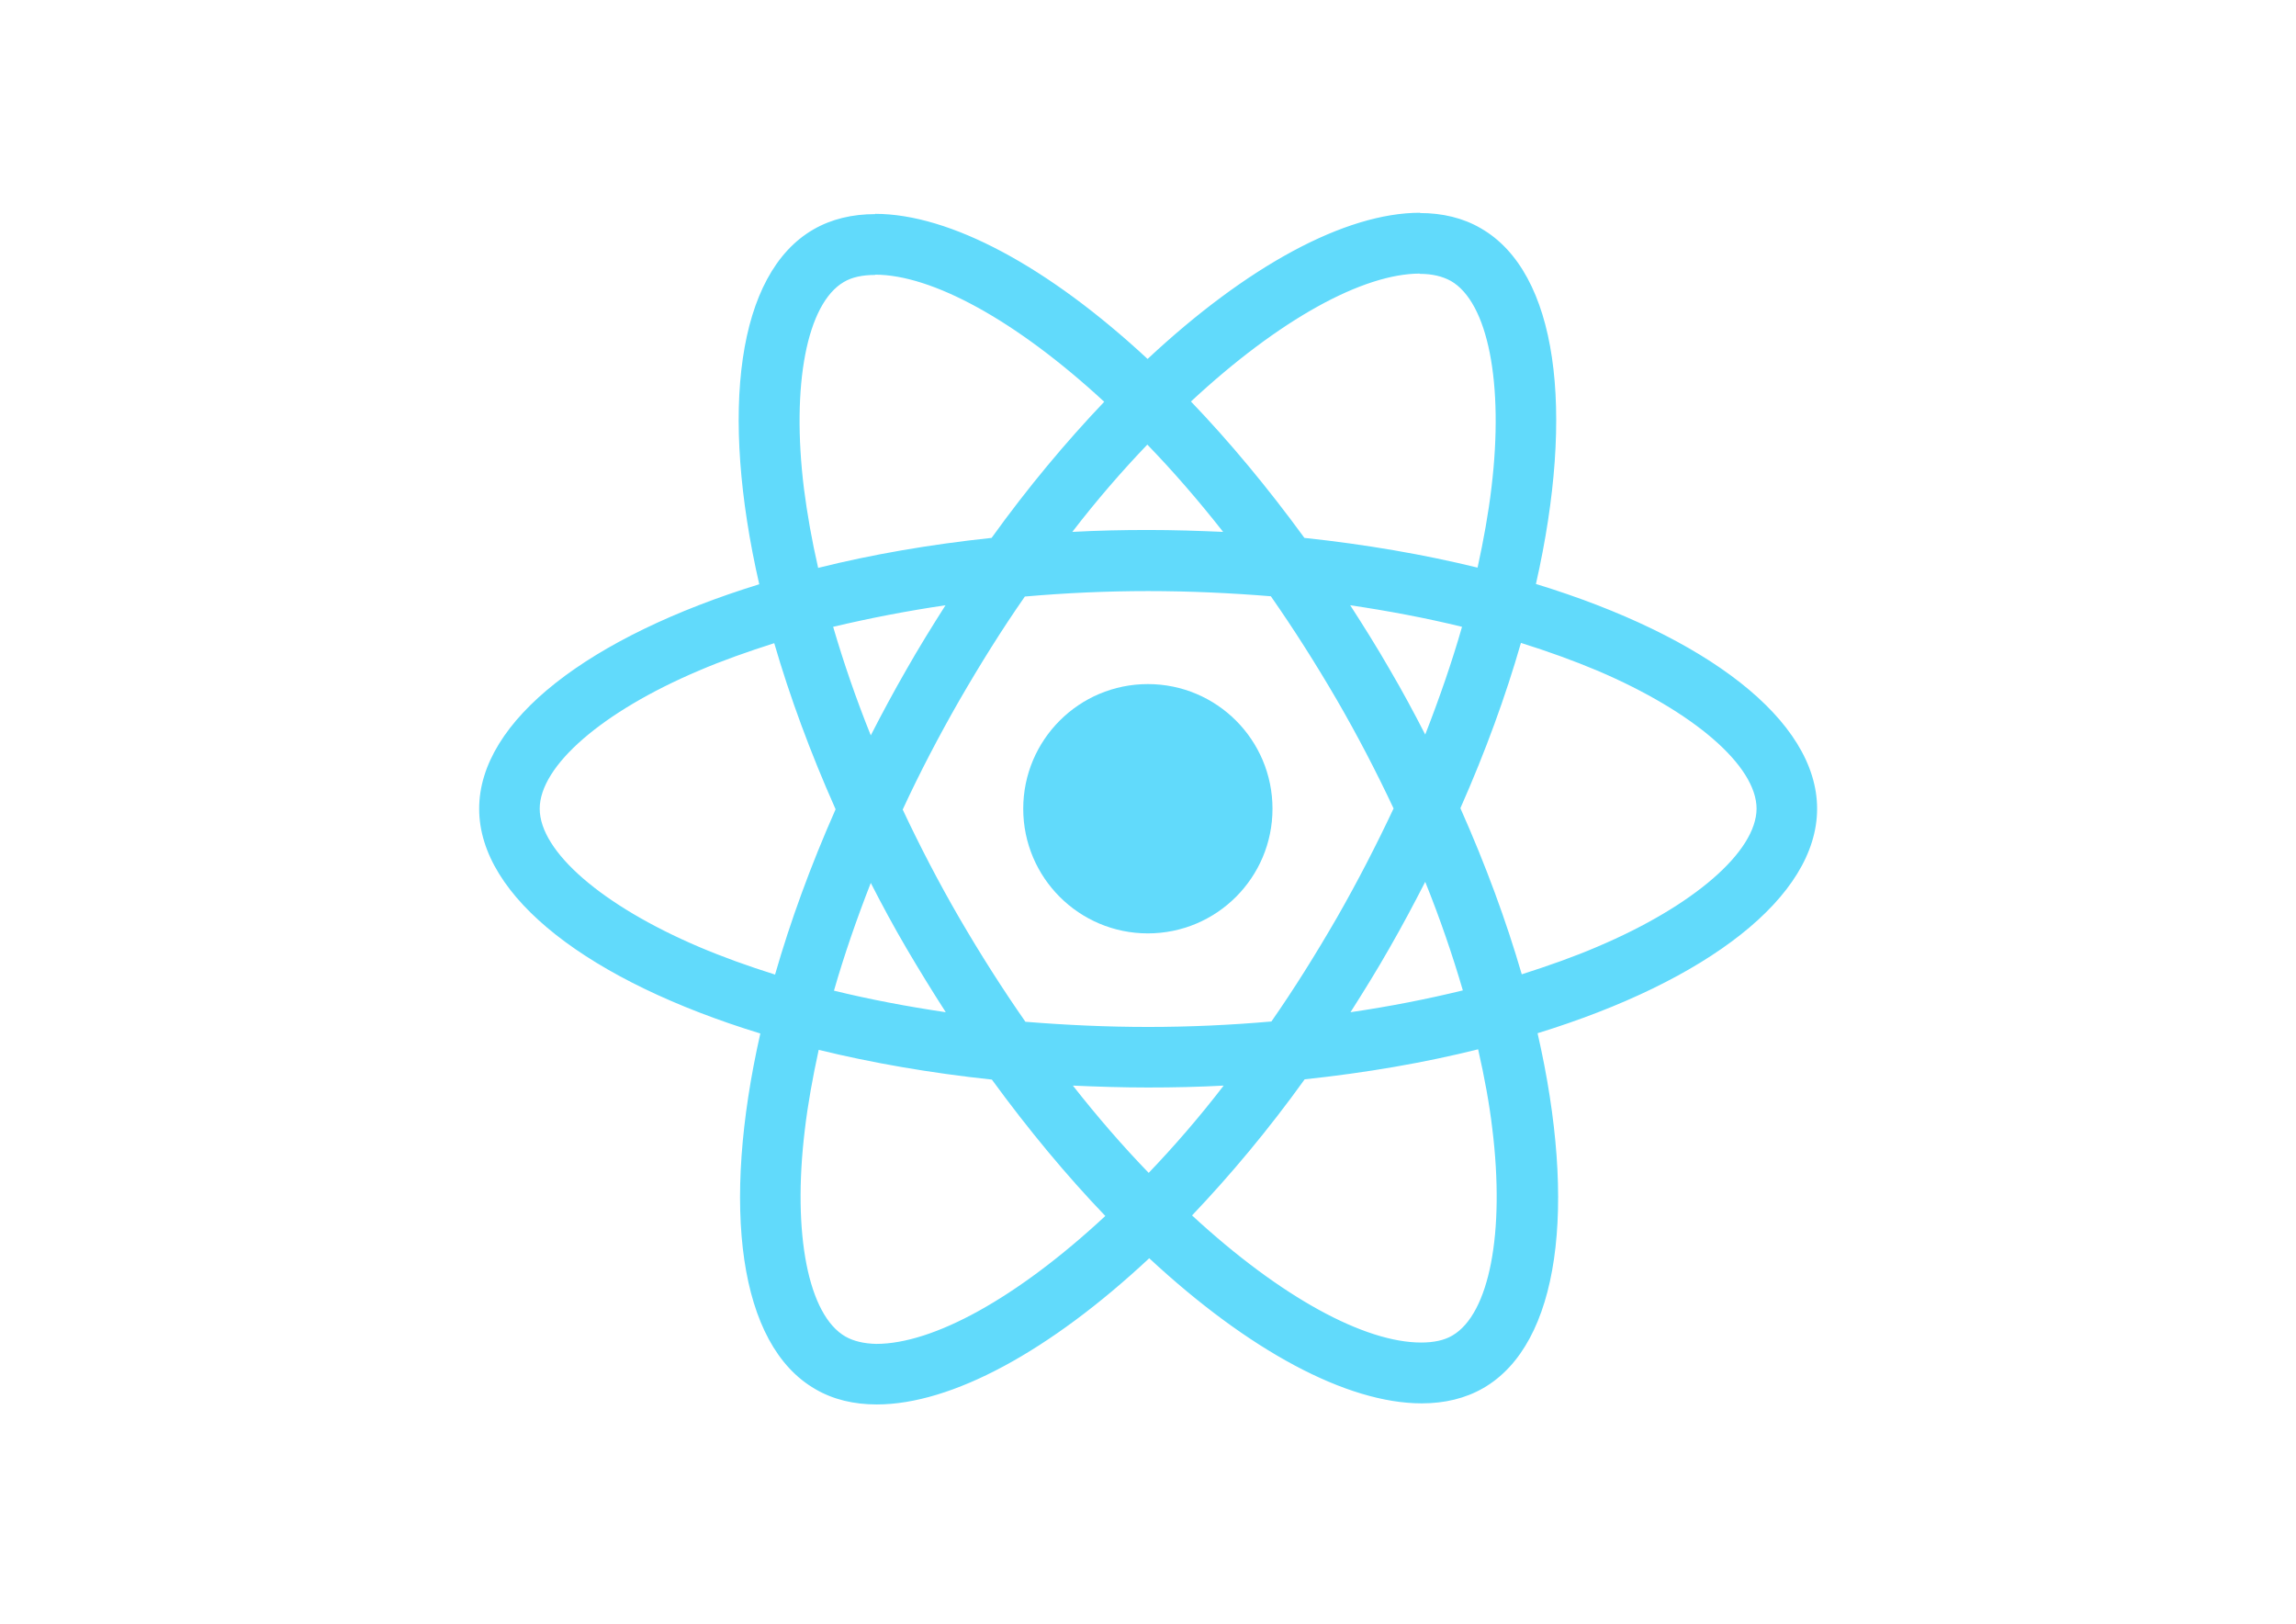
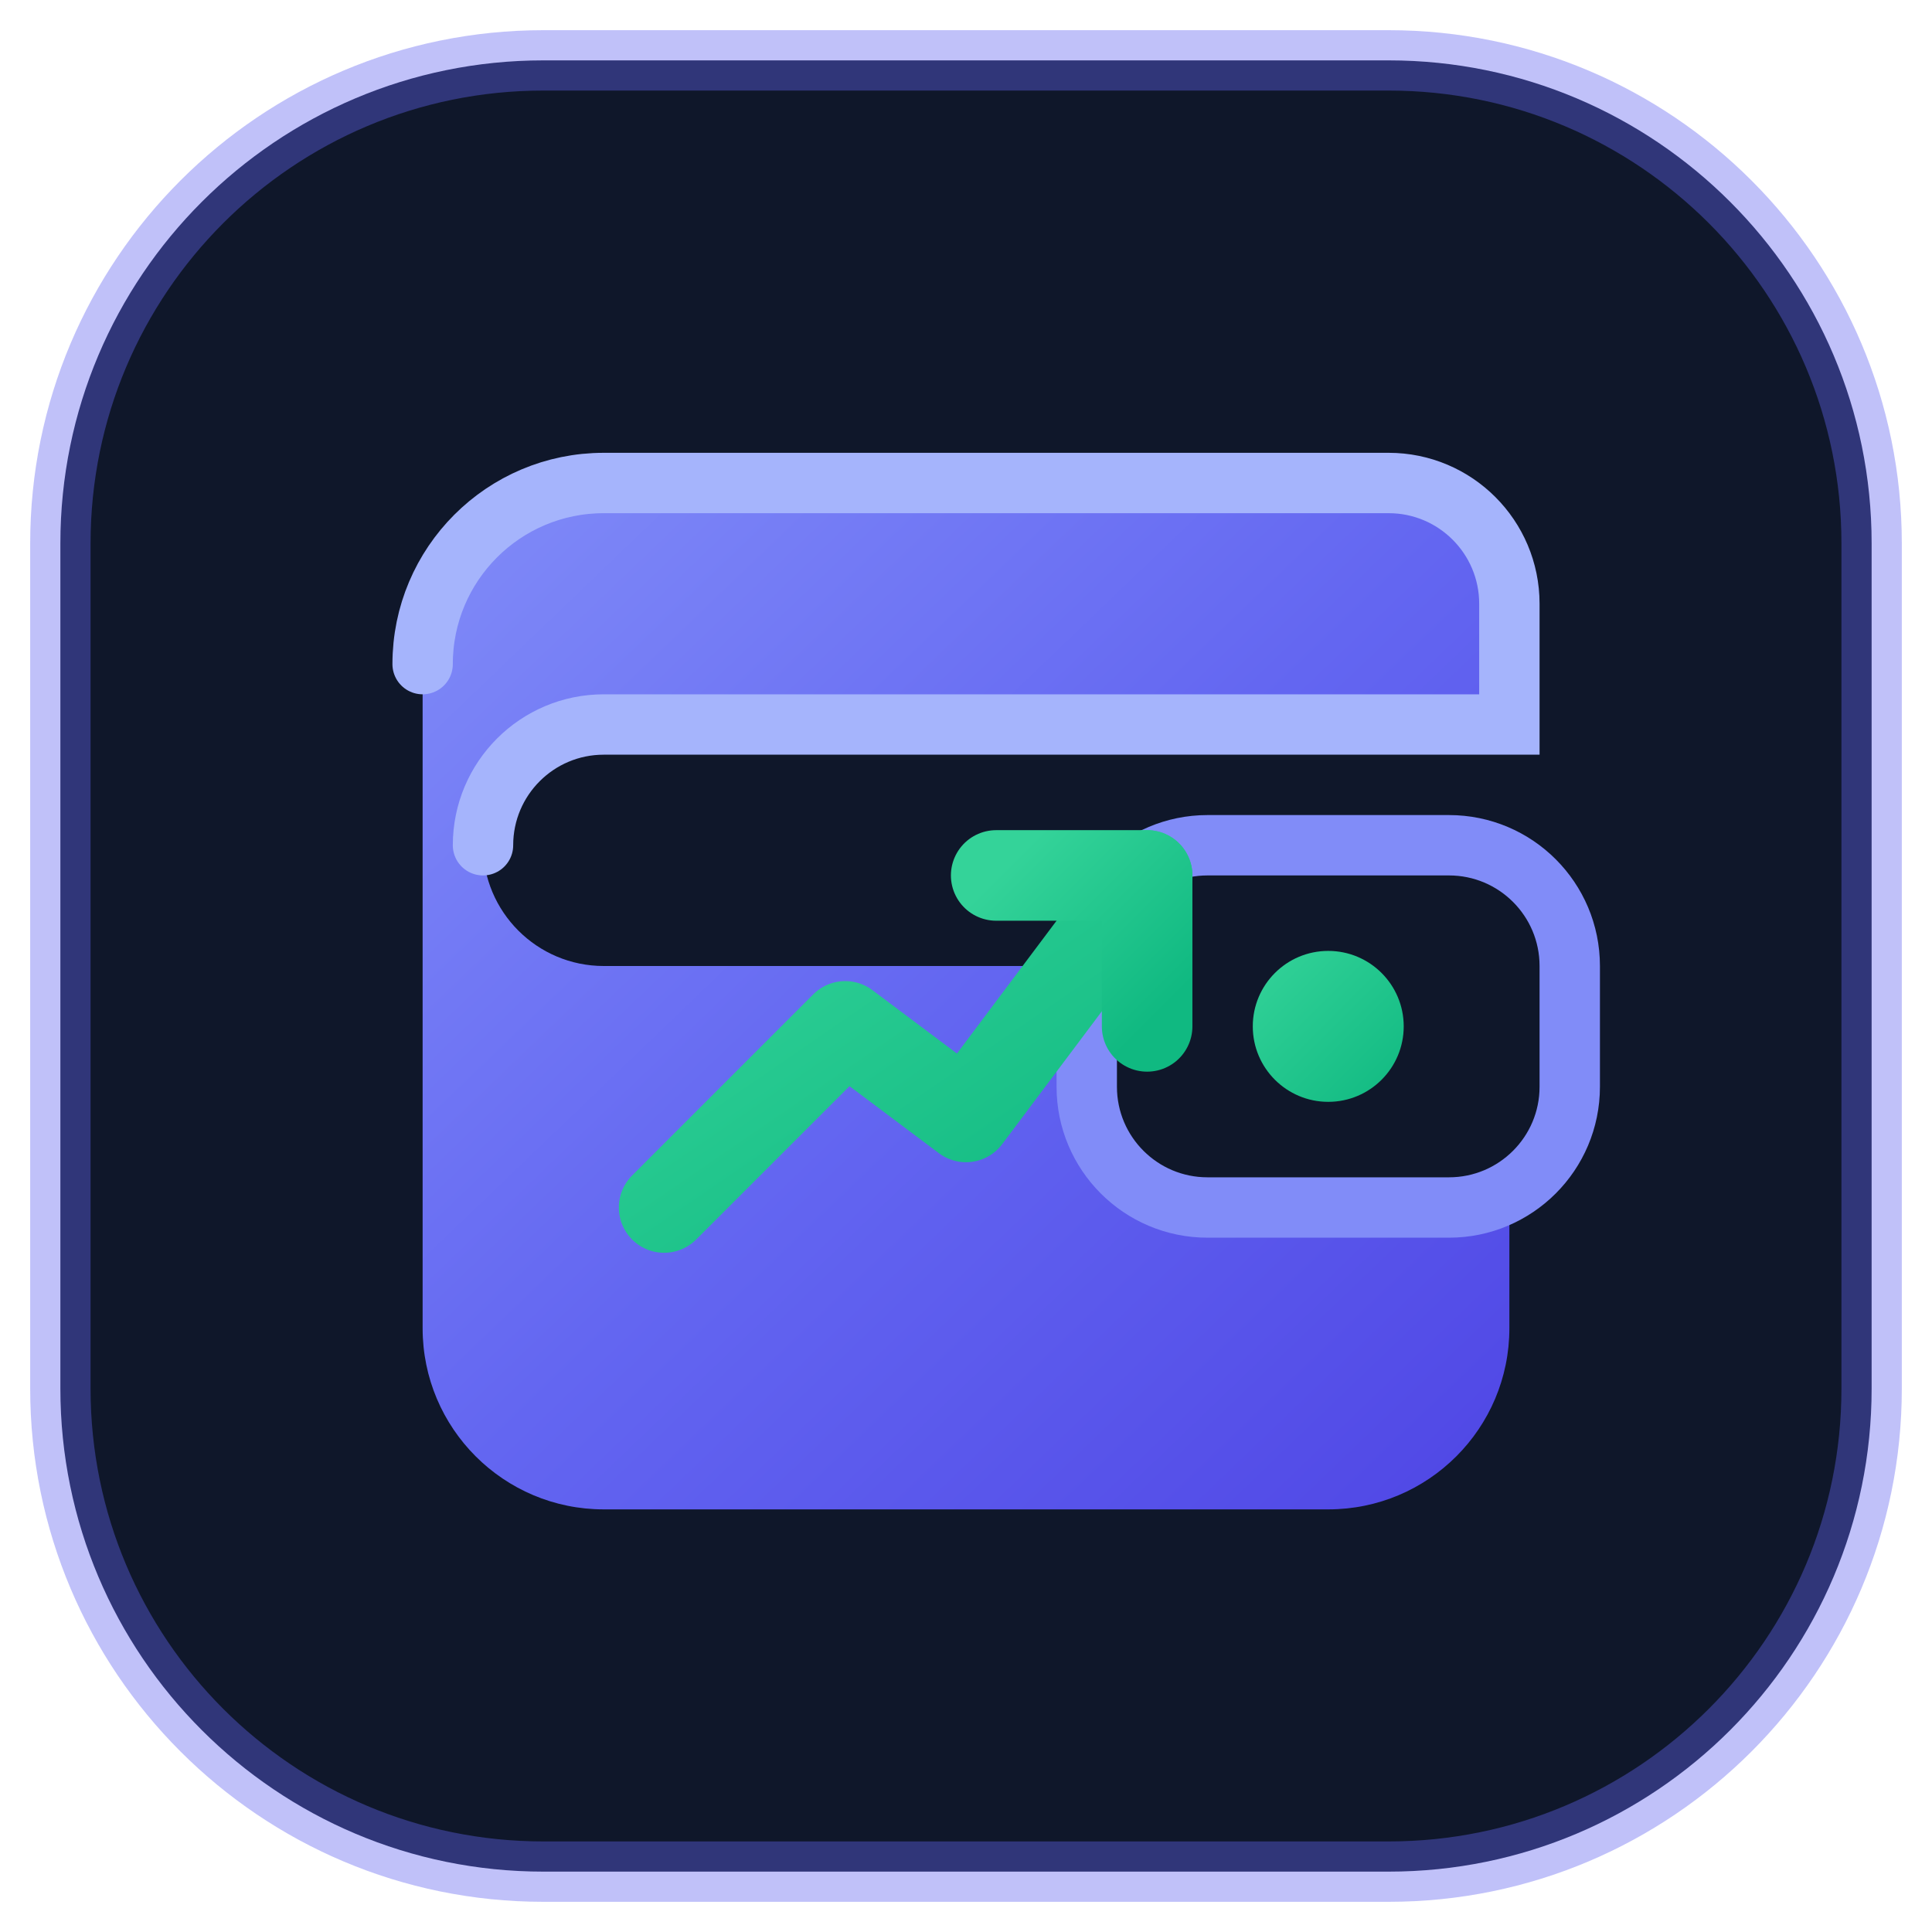
- <svg xmlns="http://www.w3.org/2000/svg" viewBox="0 0 841.9 595.3">
-   <g fill="#61DAFB">
-     <path d="M666.3 296.5c0-32.5-40.7-63.3-103.1-82.4 14.4-63.6 8-114.2-20.2-130.4-6.5-3.8-14.1-5.6-22.4-5.6v22.3c4.6 0 8.3.9 11.4 2.6 13.6 7.8 19.5 37.5 14.9 75.7-1.1 9.4-2.9 19.3-5.1 29.4-19.6-4.8-41-8.5-63.5-10.9-13.5-18.5-27.5-35.3-41.6-50 32.6-30.3 63.2-46.9 84-46.9V78c-27.5 0-63.5 19.6-99.9 53.6-36.4-33.8-72.4-53.2-99.9-53.2v22.3c20.7 0 51.4 16.5 84 46.6-14 14.7-28 31.4-41.3 49.9-22.6 2.4-44 6.1-63.6 11-2.3-10-4-19.7-5.2-29-4.7-38.2 1.1-67.9 14.6-75.8 3-1.8 6.9-2.6 11.5-2.6V78.5c-8.4 0-16 1.8-22.6 5.6-28.1 16.2-34.4 66.7-19.9 130.1-62.2 19.2-102.7 49.9-102.7 82.3 0 32.5 40.7 63.3 103.1 82.4-14.4 63.6-8 114.2 20.2 130.4 6.5 3.8 14.1 5.6 22.5 5.6 27.5 0 63.5-19.6 99.9-53.6 36.4 33.8 72.4 53.2 99.9 53.2 8.4 0 16-1.8 22.6-5.6 28.1-16.2 34.4-66.7 19.9-130.1 62-19.1 102.5-49.9 102.5-82.3zm-130.2-66.7c-3.7 12.9-8.3 26.2-13.5 39.5-4.1-8-8.4-16-13.1-24-4.6-8-9.5-15.8-14.4-23.4 14.2 2.1 27.9 4.7 41 7.9zm-45.8 106.5c-7.8 13.5-15.8 26.3-24.1 38.2-14.9 1.3-30 2-45.2 2-15.1 0-30.2-.7-45-1.9-8.3-11.9-16.4-24.6-24.2-38-7.6-13.1-14.5-26.4-20.8-39.8 6.2-13.4 13.2-26.8 20.7-39.9 7.8-13.5 15.8-26.3 24.1-38.2 14.9-1.3 30-2 45.2-2 15.1 0 30.2.7 45 1.9 8.3 11.9 16.4 24.6 24.2 38 7.6 13.1 14.5 26.4 20.8 39.8-6.3 13.4-13.2 26.8-20.7 39.9zm32.3-13c5.4 13.4 10 26.8 13.8 39.8-13.1 3.2-26.9 5.9-41.2 8 4.9-7.7 9.8-15.6 14.4-23.7 4.6-8 8.9-16.1 13-24.1zM421.2 430c-9.3-9.6-18.6-20.3-27.8-32 9 .4 18.2.7 27.5.7 9.4 0 18.7-.2 27.8-.7-9 11.7-18.3 22.4-27.5 32zm-74.4-58.9c-14.2-2.1-27.9-4.7-41-7.9 3.7-12.9 8.3-26.2 13.5-39.5 4.1 8 8.4 16 13.1 24 4.7 8 9.5 15.8 14.4 23.4zM420.7 163c9.3 9.6 18.6 20.3 27.8 32-9-.4-18.2-.7-27.5-.7-9.4 0-18.7.2-27.8.7 9-11.7 18.3-22.4 27.5-32zm-74 58.9c-4.9 7.7-9.8 15.6-14.4 23.7-4.6 8-8.9 16-13 24-5.4-13.4-10-26.8-13.8-39.8 13.1-3.1 26.9-5.8 41.2-7.9zm-90.5 125.2c-35.4-15.1-58.3-34.9-58.3-50.6 0-15.7 22.9-35.6 58.3-50.6 8.6-3.7 18-7 27.7-10.1 5.7 19.6 13.2 40 22.5 60.9-9.2 20.8-16.6 41.1-22.2 60.6-9.9-3.1-19.3-6.5-28-10.2zM310 490c-13.6-7.8-19.5-37.5-14.9-75.7 1.1-9.4 2.9-19.3 5.1-29.4 19.6 4.8 41 8.5 63.5 10.9 13.5 18.5 27.5 35.3 41.6 50-32.6 30.3-63.2 46.9-84 46.9-4.5-.1-8.3-1-11.3-2.7zm237.2-76.2c4.7 38.2-1.1 67.9-14.6 75.8-3 1.8-6.9 2.6-11.5 2.6-20.7 0-51.4-16.5-84-46.6 14-14.7 28-31.4 41.3-49.9 22.6-2.4 44-6.1 63.6-11 2.3 10.1 4.1 19.8 5.2 29.1zm38.5-66.7c-8.6 3.7-18 7-27.7 10.1-5.7-19.6-13.2-40-22.5-60.9 9.2-20.8 16.6-41.1 22.2-60.6 9.9 3.1 19.3 6.5 28.1 10.2 35.4 15.1 58.3 34.9 58.3 50.6-.1 15.7-23 35.6-58.4 50.6zM320.8 78.4z" />
-     <circle cx="420.9" cy="296.5" r="45.7" />
-     <path d="M520.5 78.1z" />
+ <svg xmlns="http://www.w3.org/2000/svg" viewBox="0 0 64 64" width="64" height="64">
+   <defs>
+     <linearGradient id="primaryGrad" x1="0%" y1="0%" x2="100%" y2="100%">
+       <stop offset="0%" stop-color="#818cf8" />
+       <stop offset="50%" stop-color="#6366f1" />
+       <stop offset="100%" stop-color="#4f46e5" />
+     </linearGradient>
+     <linearGradient id="accentGrad" x1="0%" y1="0%" x2="100%" y2="100%">
+       <stop offset="0%" stop-color="#34d399" />
+       <stop offset="100%" stop-color="#10b981" />
+     </linearGradient>
+   </defs>
+   <rect x="2" y="2" width="60" height="60" rx="16" fill="#0f172a" stroke="#6366f1" stroke-width="2" stroke-opacity="0.4" />
+   <g transform="translate(10, 12)">
+     <path d="M4 10C4 6.686 6.686 4 10 4H36C38.209 4 40 5.791 40 8V12H10C7.791 12 6 13.791 6 16C6 18.209 7.791 20 10 20H40V32C40 35.314 37.314 38 34 38H10C6.686 38 4 35.314 4 32V10Z" fill="url(#primaryGrad)" />
+     <path d="M4 10C4 6.686 6.686 4 10 4H36C38.209 4 40 5.791 40 8V12H10C7.791 12 6 13.791 6 16" fill="none" stroke="#a5b4fc" stroke-width="2" stroke-linecap="round" />
+     <rect x="26" y="16" width="16" height="12" rx="4" fill="#0f172a" stroke="#818cf8" stroke-width="2" />
+     <circle cx="34" cy="22" r="2.5" fill="url(#accentGrad)" />
+     <path d="M12 28L18 22L22 25L28 17" fill="none" stroke="url(#accentGrad)" stroke-width="3" stroke-linecap="round" stroke-linejoin="round" />
+     <polyline points="23 17 28 17 28 22" fill="none" stroke="url(#accentGrad)" stroke-width="3" stroke-linecap="round" stroke-linejoin="round" />
  </g>
</svg>
